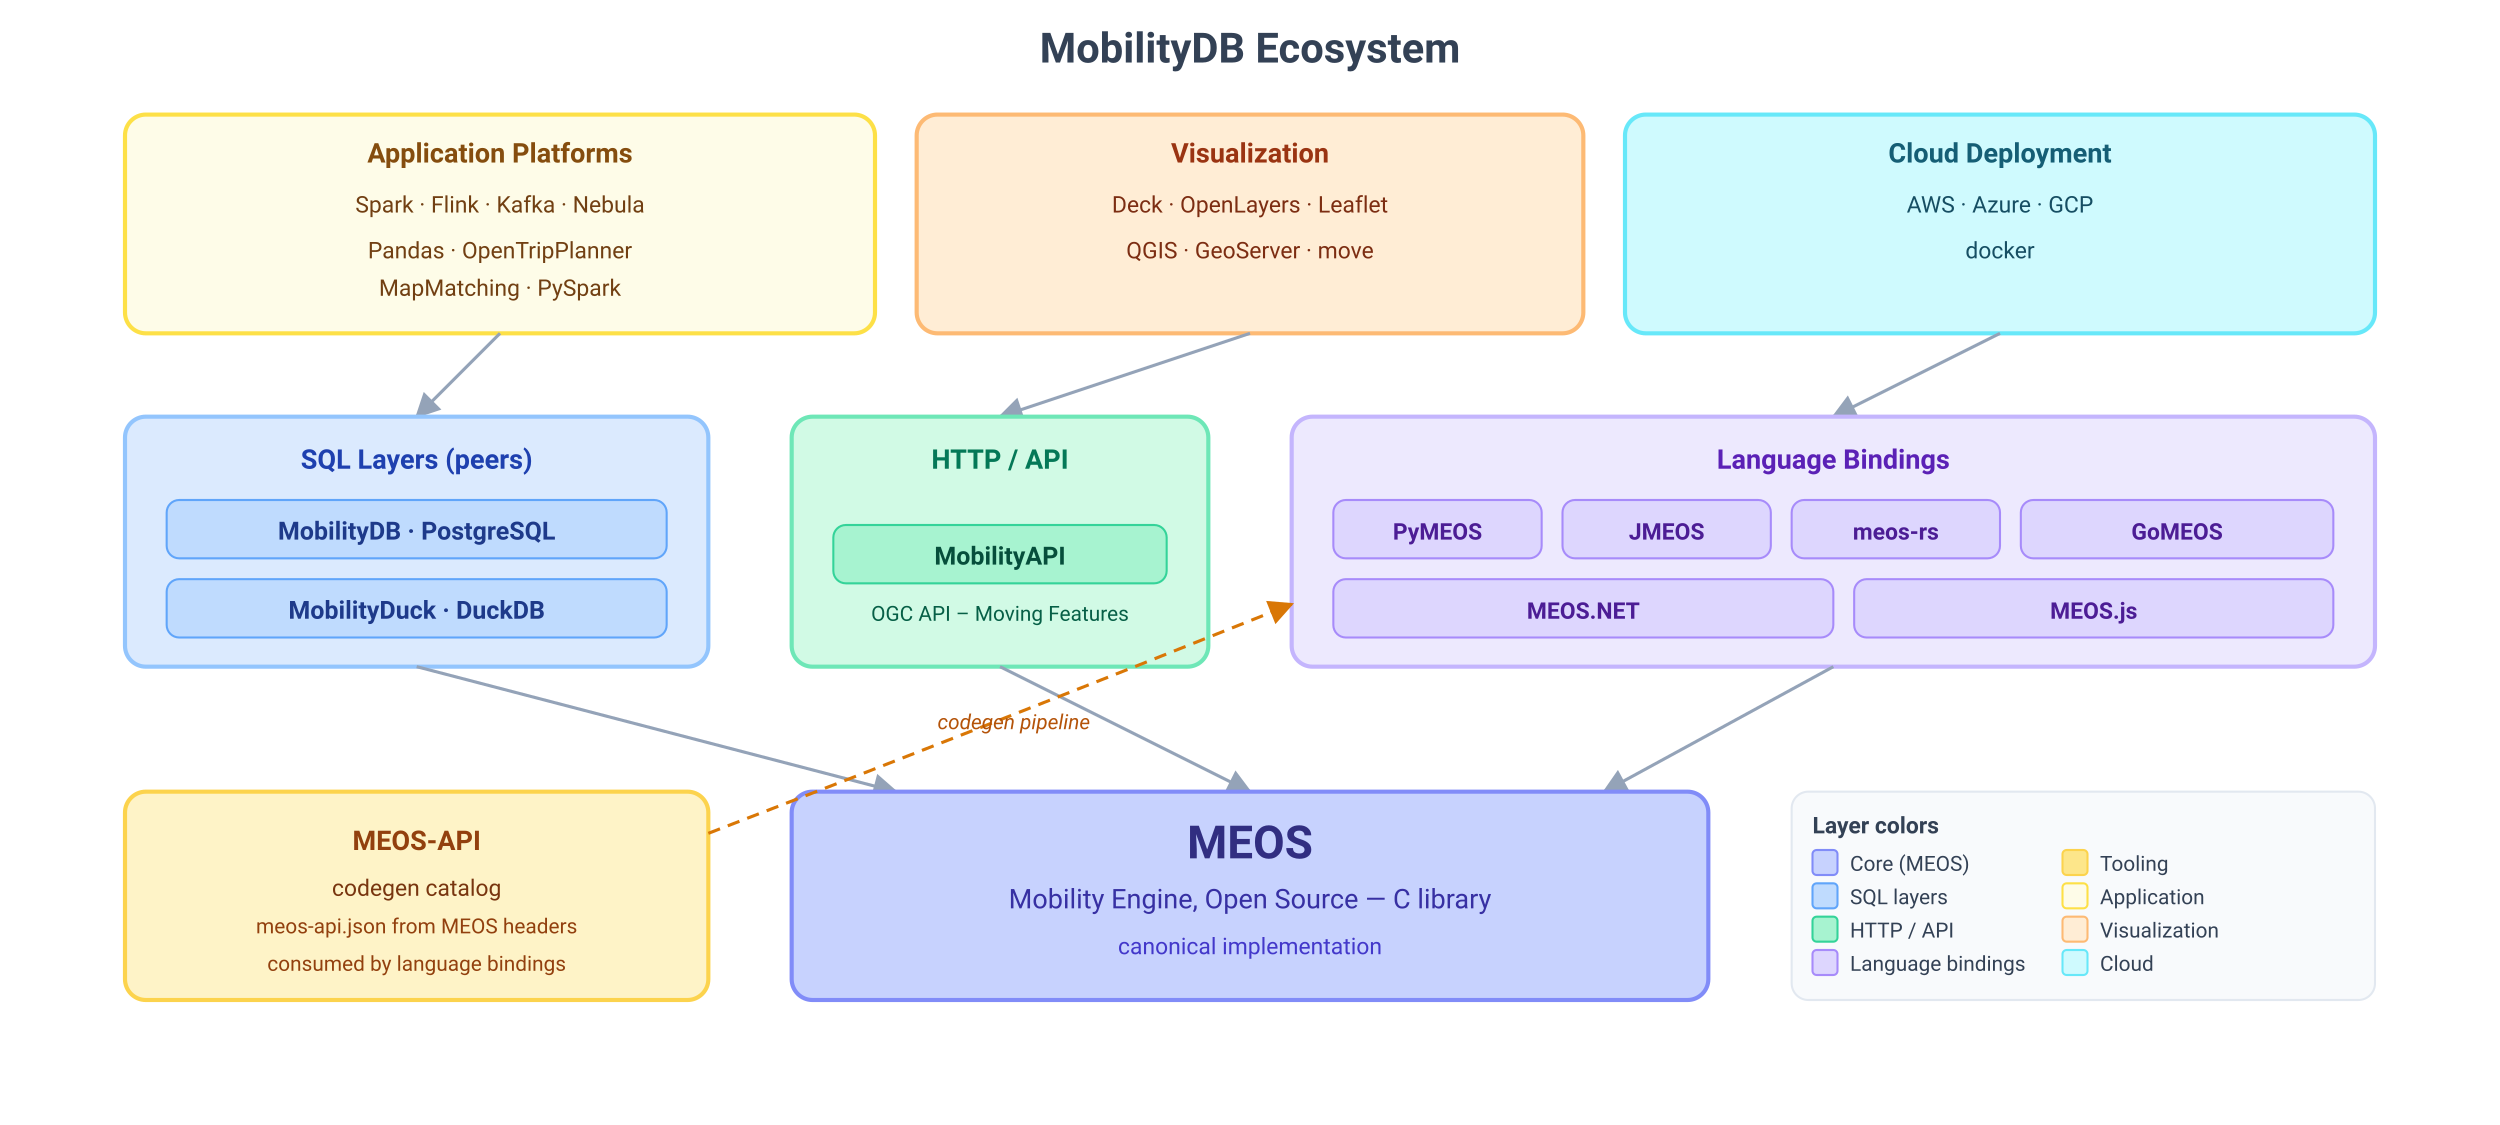
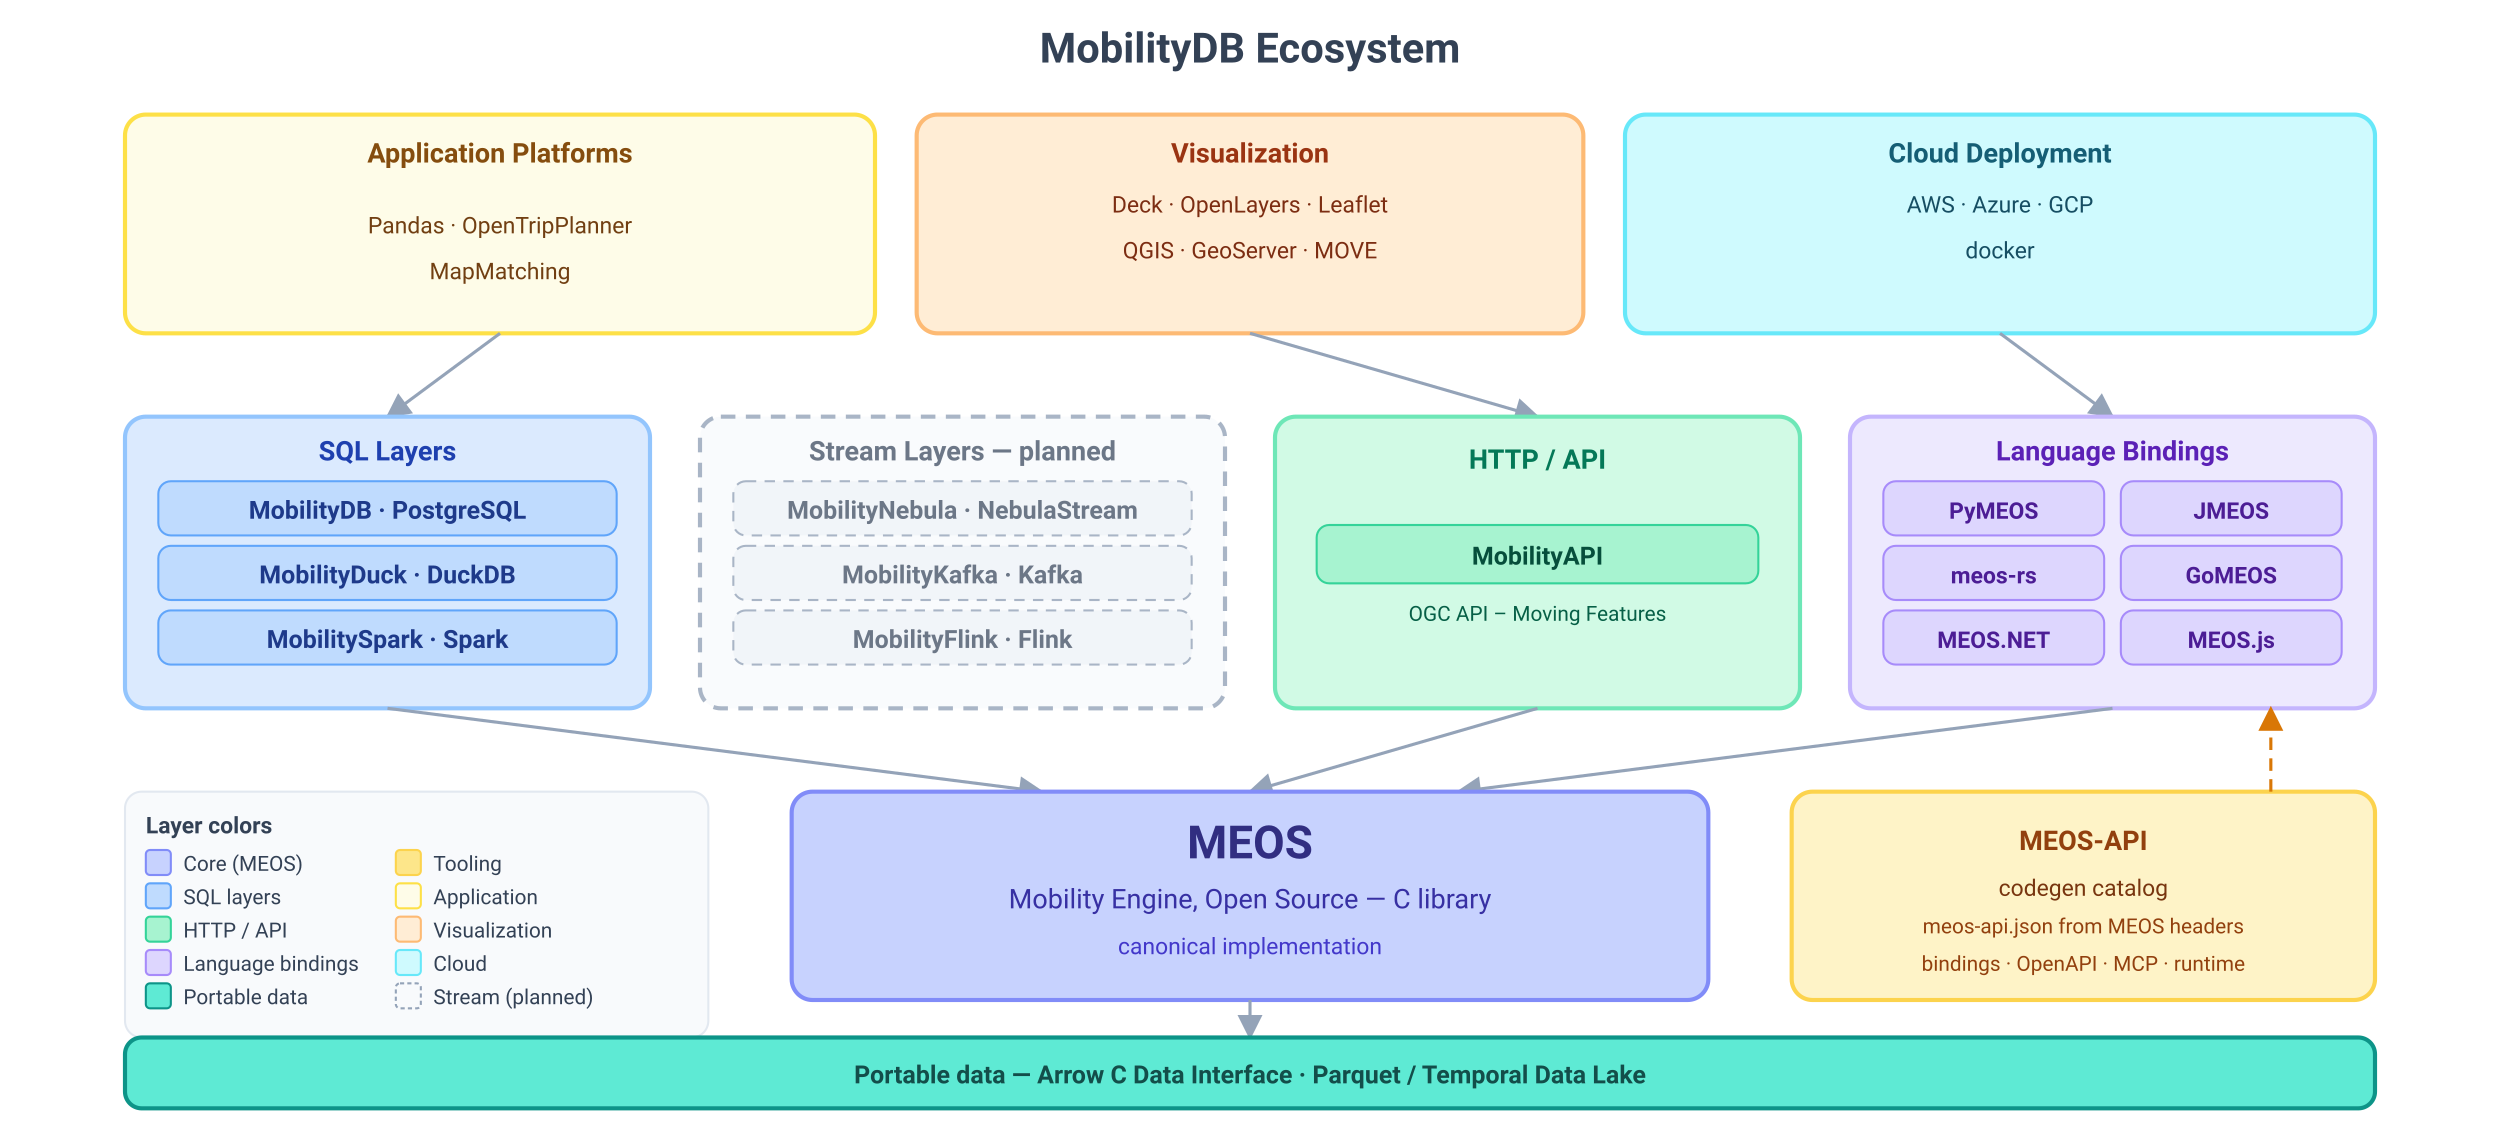
- <svg xmlns="http://www.w3.org/2000/svg" viewBox="0 0 1200 540" font-family="-apple-system, BlinkMacSystemFont, 'Segoe UI', Roboto, sans-serif">
+ <svg xmlns="http://www.w3.org/2000/svg" viewBox="0 0 1200 545" font-family="-apple-system, BlinkMacSystemFont, 'Segoe UI', Roboto, sans-serif">
  <defs>
    <marker id="arrow" viewBox="0 0 10 10" refX="9" refY="5" markerWidth="8" markerHeight="8" orient="auto-start-reverse">
      <path d="M 0 0 L 10 5 L 0 10 z" fill="#94a3b8" />
    </marker>
    <marker id="arrowDotted" viewBox="0 0 10 10" refX="9" refY="5" markerWidth="8" markerHeight="8" orient="auto-start-reverse">
      <path d="M 0 0 L 10 5 L 0 10 z" fill="#d97706" />
    </marker>
  </defs>
  <text x="600" y="30" text-anchor="middle" font-size="20" font-weight="600" fill="#334155">MobilityDB Ecosystem</text>
  <rect x="60" y="55" width="360" height="105" rx="10" fill="#fefce8" stroke="#fde047" stroke-width="2" />
  <text x="240" y="78" text-anchor="middle" font-size="13" font-weight="700" fill="#854d0e">Application Platforms</text>
-   <text x="240" y="102" text-anchor="middle" font-size="11" fill="#713f12">Spark · Flink · Kafka · Nebula</text>
-   <text x="240" y="124" text-anchor="middle" font-size="11" fill="#713f12">Pandas · OpenTripPlanner</text>
-   <text x="240" y="142" text-anchor="middle" font-size="11" fill="#713f12">MapMatching · PySpark</text>
+   <text x="240" y="112" text-anchor="middle" font-size="11" fill="#713f12">Pandas · OpenTripPlanner</text>
+   <text x="240" y="134" text-anchor="middle" font-size="11" fill="#713f12">MapMatching</text>
  <rect x="440" y="55" width="320" height="105" rx="10" fill="#ffedd5" stroke="#fdba74" stroke-width="2" />
  <text x="600" y="78" text-anchor="middle" font-size="13" font-weight="700" fill="#9a3412">Visualization</text>
  <text x="600" y="102" text-anchor="middle" font-size="11" fill="#7c2d12">Deck · OpenLayers · Leaflet</text>
-   <text x="600" y="124" text-anchor="middle" font-size="11" fill="#7c2d12">QGIS · GeoServer · move</text>
+   <text x="600" y="124" text-anchor="middle" font-size="11" fill="#7c2d12">QGIS · GeoServer · MOVE</text>
  <rect x="780" y="55" width="360" height="105" rx="10" fill="#cffafe" stroke="#67e8f9" stroke-width="2" />
  <text x="960" y="78" text-anchor="middle" font-size="13" font-weight="700" fill="#155e75">Cloud Deployment</text>
  <text x="960" y="102" text-anchor="middle" font-size="11" fill="#164e63">AWS · Azure · GCP</text>
  <text x="960" y="124" text-anchor="middle" font-size="11" fill="#164e63">docker</text>
-   <line x1="240" y1="160" x2="200" y2="200" stroke="#94a3b8" stroke-width="1.5" marker-end="url(#arrow)" />
-   <line x1="600" y1="160" x2="480" y2="200" stroke="#94a3b8" stroke-width="1.5" marker-end="url(#arrow)" />
-   <line x1="960" y1="160" x2="880" y2="200" stroke="#94a3b8" stroke-width="1.5" marker-end="url(#arrow)" />
-   <rect x="60" y="200" width="280" height="120" rx="10" fill="#dbeafe" stroke="#93c5fd" stroke-width="2" />
-   <text x="200" y="225" text-anchor="middle" font-size="13" font-weight="700" fill="#1e40af">SQL Layers (peers)</text>
-   <rect x="80" y="240" width="240" height="28" rx="6" fill="#bfdbfe" stroke="#60a5fa" stroke-width="1" />
-   <text x="200" y="259" text-anchor="middle" font-size="12" fill="#1e3a8a" font-weight="600">MobilityDB · PostgreSQL</text>
-   <rect x="80" y="278" width="240" height="28" rx="6" fill="#bfdbfe" stroke="#60a5fa" stroke-width="1" />
-   <text x="200" y="297" text-anchor="middle" font-size="12" fill="#1e3a8a" font-weight="600">MobilityDuck · DuckDB</text>
-   <rect x="380" y="200" width="200" height="120" rx="10" fill="#d1fae5" stroke="#6ee7b7" stroke-width="2" />
-   <text x="480" y="225" text-anchor="middle" font-size="13" font-weight="700" fill="#047857">HTTP / API</text>
-   <rect x="400" y="252" width="160" height="28" rx="6" fill="#a7f3d0" stroke="#34d399" stroke-width="1" />
-   <text x="480" y="271" text-anchor="middle" font-size="12" fill="#064e3b" font-weight="600">MobilityAPI</text>
-   <text x="480" y="298" text-anchor="middle" font-size="10" fill="#065f46">OGC API – Moving Features</text>
-   <rect x="620" y="200" width="520" height="120" rx="10" fill="#ede9fe" stroke="#c4b5fd" stroke-width="2" />
-   <text x="880" y="225" text-anchor="middle" font-size="13" font-weight="700" fill="#5b21b6">Language Bindings</text>
-   <rect x="640" y="240" width="100" height="28" rx="6" fill="#ddd6fe" stroke="#a78bfa" stroke-width="1" />
-   <text x="690" y="259" text-anchor="middle" font-size="11" fill="#4c1d95" font-weight="600">PyMEOS</text>
-   <rect x="750" y="240" width="100" height="28" rx="6" fill="#ddd6fe" stroke="#a78bfa" stroke-width="1" />
-   <text x="800" y="259" text-anchor="middle" font-size="11" fill="#4c1d95" font-weight="600">JMEOS</text>
-   <rect x="860" y="240" width="100" height="28" rx="6" fill="#ddd6fe" stroke="#a78bfa" stroke-width="1" />
-   <text x="910" y="259" text-anchor="middle" font-size="11" fill="#4c1d95" font-weight="600">meos-rs</text>
-   <rect x="970" y="240" width="150" height="28" rx="6" fill="#ddd6fe" stroke="#a78bfa" stroke-width="1" />
-   <text x="1045" y="259" text-anchor="middle" font-size="11" fill="#4c1d95" font-weight="600">GoMEOS</text>
-   <rect x="640" y="278" width="240" height="28" rx="6" fill="#ddd6fe" stroke="#a78bfa" stroke-width="1" />
-   <text x="760" y="297" text-anchor="middle" font-size="11" fill="#4c1d95" font-weight="600">MEOS.NET</text>
-   <rect x="890" y="278" width="230" height="28" rx="6" fill="#ddd6fe" stroke="#a78bfa" stroke-width="1" />
-   <text x="1005" y="297" text-anchor="middle" font-size="11" fill="#4c1d95" font-weight="600">MEOS.js</text>
-   <line x1="200" y1="320" x2="430" y2="380" stroke="#94a3b8" stroke-width="1.5" marker-end="url(#arrow)" />
-   <line x1="480" y1="320" x2="600" y2="380" stroke="#94a3b8" stroke-width="1.5" marker-end="url(#arrow)" />
-   <line x1="880" y1="320" x2="770" y2="380" stroke="#94a3b8" stroke-width="1.5" marker-end="url(#arrow)" />
+   <line x1="240" y1="160" x2="186" y2="200" stroke="#94a3b8" stroke-width="1.5" marker-end="url(#arrow)" />
+   <line x1="600" y1="160" x2="738" y2="200" stroke="#94a3b8" stroke-width="1.5" marker-end="url(#arrow)" />
+   <line x1="960" y1="160" x2="1014" y2="200" stroke="#94a3b8" stroke-width="1.5" marker-end="url(#arrow)" />
+   <rect x="60" y="200" width="252" height="140" rx="10" fill="#dbeafe" stroke="#93c5fd" stroke-width="2" />
+   <text x="186" y="221" text-anchor="middle" font-size="13" font-weight="700" fill="#1e40af">SQL Layers</text>
+   <rect x="76" y="231" width="220" height="26" rx="6" fill="#bfdbfe" stroke="#60a5fa" stroke-width="1" />
+   <text x="186" y="249" text-anchor="middle" font-size="12" fill="#1e3a8a" font-weight="600">MobilityDB · PostgreSQL</text>
+   <rect x="76" y="262" width="220" height="26" rx="6" fill="#bfdbfe" stroke="#60a5fa" stroke-width="1" />
+   <text x="186" y="280" text-anchor="middle" font-size="12" fill="#1e3a8a" font-weight="600">MobilityDuck · DuckDB</text>
+   <rect x="76" y="293" width="220" height="26" rx="6" fill="#bfdbfe" stroke="#60a5fa" stroke-width="1" />
+   <text x="186" y="311" text-anchor="middle" font-size="12" fill="#1e3a8a" font-weight="600">MobilitySpark · Spark</text>
+   <g opacity="0.8">
+     <rect x="336" y="200" width="252" height="140" rx="10" fill="#f8fafc" stroke="#94a3b8" stroke-width="2" stroke-dasharray="7,5" />
+     <text x="462" y="221" text-anchor="middle" font-size="13" font-weight="700" fill="#475569">Stream Layers — planned</text>
+     <rect x="352" y="231" width="220" height="26" rx="6" fill="#eef2f7" stroke="#94a3b8" stroke-width="1" stroke-dasharray="5,4" />
+     <text x="462" y="249" text-anchor="middle" font-size="12" font-weight="600" fill="#475569">MobilityNebula · NebulaStream</text>
+     <rect x="352" y="262" width="220" height="26" rx="6" fill="#eef2f7" stroke="#94a3b8" stroke-width="1" stroke-dasharray="5,4" />
+     <text x="462" y="280" text-anchor="middle" font-size="12" font-weight="600" fill="#475569">MobilityKafka · Kafka</text>
+     <rect x="352" y="293" width="220" height="26" rx="6" fill="#eef2f7" stroke="#94a3b8" stroke-width="1" stroke-dasharray="5,4" />
+     <text x="462" y="311" text-anchor="middle" font-size="12" font-weight="600" fill="#475569">MobilityFlink · Flink</text>
+   </g>
+   <rect x="612" y="200" width="252" height="140" rx="10" fill="#d1fae5" stroke="#6ee7b7" stroke-width="2" />
+   <text x="738" y="225" text-anchor="middle" font-size="13" font-weight="700" fill="#047857">HTTP / API</text>
+   <rect x="632" y="252" width="212" height="28" rx="6" fill="#a7f3d0" stroke="#34d399" stroke-width="1" />
+   <text x="738" y="271" text-anchor="middle" font-size="12" fill="#064e3b" font-weight="600">MobilityAPI</text>
+   <text x="738" y="298" text-anchor="middle" font-size="10" fill="#065f46">OGC API – Moving Features</text>
+   <rect x="888" y="200" width="252" height="140" rx="10" fill="#ede9fe" stroke="#c4b5fd" stroke-width="2" />
+   <text x="1014" y="221" text-anchor="middle" font-size="13" font-weight="700" fill="#5b21b6">Language Bindings</text>
+   <rect x="904" y="231" width="106" height="26" rx="6" fill="#ddd6fe" stroke="#a78bfa" stroke-width="1" />
+   <text x="957" y="249" text-anchor="middle" font-size="11" fill="#4c1d95" font-weight="600">PyMEOS</text>
+   <rect x="1018" y="231" width="106" height="26" rx="6" fill="#ddd6fe" stroke="#a78bfa" stroke-width="1" />
+   <text x="1071" y="249" text-anchor="middle" font-size="11" fill="#4c1d95" font-weight="600">JMEOS</text>
+   <rect x="904" y="262" width="106" height="26" rx="6" fill="#ddd6fe" stroke="#a78bfa" stroke-width="1" />
+   <text x="957" y="280" text-anchor="middle" font-size="11" fill="#4c1d95" font-weight="600">meos-rs</text>
+   <rect x="1018" y="262" width="106" height="26" rx="6" fill="#ddd6fe" stroke="#a78bfa" stroke-width="1" />
+   <text x="1071" y="280" text-anchor="middle" font-size="11" fill="#4c1d95" font-weight="600">GoMEOS</text>
+   <rect x="904" y="293" width="106" height="26" rx="6" fill="#ddd6fe" stroke="#a78bfa" stroke-width="1" />
+   <text x="957" y="311" text-anchor="middle" font-size="11" fill="#4c1d95" font-weight="600">MEOS.NET</text>
+   <rect x="1018" y="293" width="106" height="26" rx="6" fill="#ddd6fe" stroke="#a78bfa" stroke-width="1" />
+   <text x="1071" y="311" text-anchor="middle" font-size="11" fill="#4c1d95" font-weight="600">MEOS.js</text>
+   <line x1="186" y1="340" x2="500" y2="380" stroke="#94a3b8" stroke-width="1.5" marker-end="url(#arrow)" />
+   <line x1="738" y1="340" x2="600" y2="380" stroke="#94a3b8" stroke-width="1.5" marker-end="url(#arrow)" />
+   <line x1="1014" y1="340" x2="700" y2="380" stroke="#94a3b8" stroke-width="1.5" marker-end="url(#arrow)" />
  <rect x="380" y="380" width="440" height="100" rx="10" fill="#c7d2fe" stroke="#818cf8" stroke-width="2" />
  <text x="600" y="412" text-anchor="middle" font-size="22" font-weight="700" fill="#312e81">MEOS</text>
  <text x="600" y="436" text-anchor="middle" font-size="13" fill="#3730a3">Mobility Engine, Open Source — C library</text>
  <text x="600" y="458" text-anchor="middle" font-size="11" fill="#4338ca">canonical implementation</text>
-   <rect x="60" y="380" width="280" height="100" rx="10" fill="#fef3c7" stroke="#fcd34d" stroke-width="2" />
-   <text x="200" y="408" text-anchor="middle" font-size="13" font-weight="700" fill="#92400e">MEOS-API</text>
-   <text x="200" y="430" text-anchor="middle" font-size="11" fill="#78350f">codegen catalog</text>
-   <text x="200" y="448" text-anchor="middle" font-size="10" fill="#92400e">meos-api.json from MEOS headers</text>
-   <text x="200" y="466" text-anchor="middle" font-size="10" fill="#92400e">consumed by language bindings</text>
-   <path d="M 340 400 Q 470 350 620 290" stroke="#d97706" stroke-width="1.5" stroke-dasharray="6,4" fill="none" marker-end="url(#arrowDotted)" />
-   <text x="450" y="350" font-size="10" fill="#b45309" font-style="italic">codegen pipeline</text>
-   <rect x="860" y="380" width="280" height="100" rx="8" fill="#f8fafc" stroke="#e2e8f0" stroke-width="1" />
-   <text x="870" y="400" font-size="11" font-weight="700" fill="#334155">Layer colors</text>
-   <rect x="870" y="408" width="12" height="12" rx="2" fill="#c7d2fe" stroke="#818cf8" />
-   <text x="888" y="418" font-size="10" fill="#334155">Core (MEOS)</text>
-   <rect x="870" y="424" width="12" height="12" rx="2" fill="#bfdbfe" stroke="#60a5fa" />
-   <text x="888" y="434" font-size="10" fill="#334155">SQL layers</text>
-   <rect x="870" y="440" width="12" height="12" rx="2" fill="#a7f3d0" stroke="#34d399" />
-   <text x="888" y="450" font-size="10" fill="#334155">HTTP / API</text>
-   <rect x="870" y="456" width="12" height="12" rx="2" fill="#ddd6fe" stroke="#a78bfa" />
-   <text x="888" y="466" font-size="10" fill="#334155">Language bindings</text>
-   <rect x="990" y="408" width="12" height="12" rx="2" fill="#fde68a" stroke="#fcd34d" />
-   <text x="1008" y="418" font-size="10" fill="#334155">Tooling</text>
-   <rect x="990" y="424" width="12" height="12" rx="2" fill="#fefce8" stroke="#fde047" />
-   <text x="1008" y="434" font-size="10" fill="#334155">Application</text>
-   <rect x="990" y="440" width="12" height="12" rx="2" fill="#ffedd5" stroke="#fdba74" />
-   <text x="1008" y="450" font-size="10" fill="#334155">Visualization</text>
-   <rect x="990" y="456" width="12" height="12" rx="2" fill="#cffafe" stroke="#67e8f9" />
-   <text x="1008" y="466" font-size="10" fill="#334155">Cloud</text>
+   <rect x="860" y="380" width="280" height="100" rx="10" fill="#fef3c7" stroke="#fcd34d" stroke-width="2" />
+   <text x="1000" y="408" text-anchor="middle" font-size="13" font-weight="700" fill="#92400e">MEOS-API</text>
+   <text x="1000" y="430" text-anchor="middle" font-size="11" fill="#78350f">codegen catalog</text>
+   <text x="1000" y="448" text-anchor="middle" font-size="10" fill="#92400e">meos-api.json from MEOS headers</text>
+   <text x="1000" y="466" text-anchor="middle" font-size="10" fill="#92400e">bindings · OpenAPI · MCP · runtime</text>
+   <path d="M 1090 380 L 1090 340" stroke="#d97706" stroke-width="1.5" stroke-dasharray="6,4" fill="none" marker-end="url(#arrowDotted)" />
+   <rect x="60" y="380" width="280" height="118" rx="8" fill="#f8fafc" stroke="#e2e8f0" stroke-width="1" />
+   <text x="70" y="400" font-size="11" font-weight="700" fill="#334155">Layer colors</text>
+   <rect x="70" y="408" width="12" height="12" rx="2" fill="#c7d2fe" stroke="#818cf8" />
+   <text x="88" y="418" font-size="10" fill="#334155">Core (MEOS)</text>
+   <rect x="70" y="424" width="12" height="12" rx="2" fill="#bfdbfe" stroke="#60a5fa" />
+   <text x="88" y="434" font-size="10" fill="#334155">SQL layers</text>
+   <rect x="70" y="440" width="12" height="12" rx="2" fill="#a7f3d0" stroke="#34d399" />
+   <text x="88" y="450" font-size="10" fill="#334155">HTTP / API</text>
+   <rect x="70" y="456" width="12" height="12" rx="2" fill="#ddd6fe" stroke="#a78bfa" />
+   <text x="88" y="466" font-size="10" fill="#334155">Language bindings</text>
+   <rect x="190" y="408" width="12" height="12" rx="2" fill="#fde68a" stroke="#fcd34d" />
+   <text x="208" y="418" font-size="10" fill="#334155">Tooling</text>
+   <rect x="190" y="424" width="12" height="12" rx="2" fill="#fefce8" stroke="#fde047" />
+   <text x="208" y="434" font-size="10" fill="#334155">Application</text>
+   <rect x="190" y="440" width="12" height="12" rx="2" fill="#ffedd5" stroke="#fdba74" />
+   <text x="208" y="450" font-size="10" fill="#334155">Visualization</text>
+   <rect x="190" y="456" width="12" height="12" rx="2" fill="#cffafe" stroke="#67e8f9" />
+   <text x="208" y="466" font-size="10" fill="#334155">Cloud</text>
+   <rect x="70" y="472" width="12" height="12" rx="2" fill="#5eead4" stroke="#0d9488" />
+   <text x="88" y="482" font-size="10" fill="#334155">Portable data</text>
+   <rect x="190" y="472" width="12" height="12" rx="2" fill="#f8fafc" stroke="#94a3b8" stroke-dasharray="2,1.5" />
+   <text x="208" y="482" font-size="10" fill="#334155">Stream (planned)</text>
+   <line x1="600" y1="480" x2="600" y2="498" stroke="#94a3b8" stroke-width="1.5" marker-end="url(#arrow)" />
+   <rect x="60" y="498" width="1080" height="34" rx="8" fill="#5eead4" stroke="#0d9488" stroke-width="2" />
+   <text x="600" y="520" text-anchor="middle" font-size="12" font-weight="700" fill="#134e4a">Portable data — Arrow C Data Interface · Parquet / Temporal Data Lake</text>
</svg>
